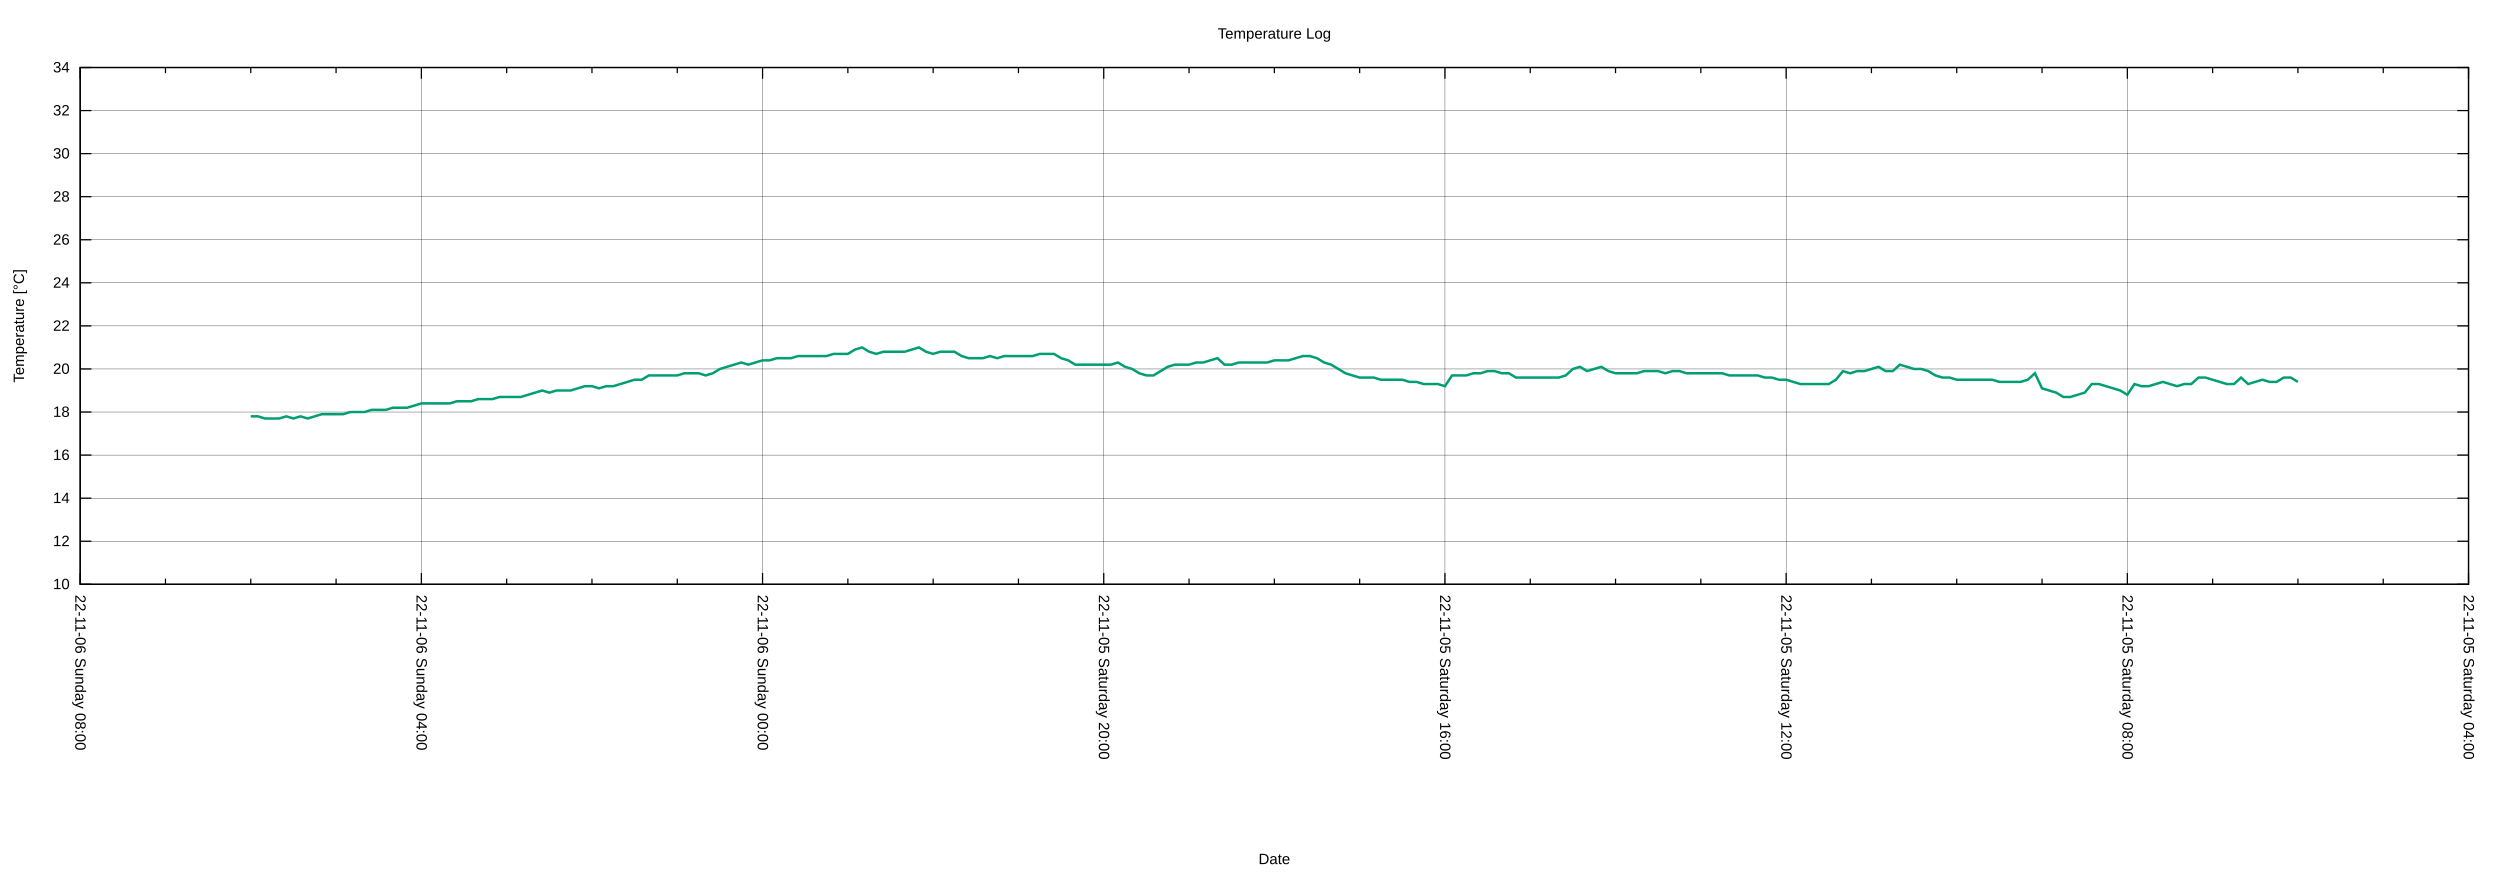
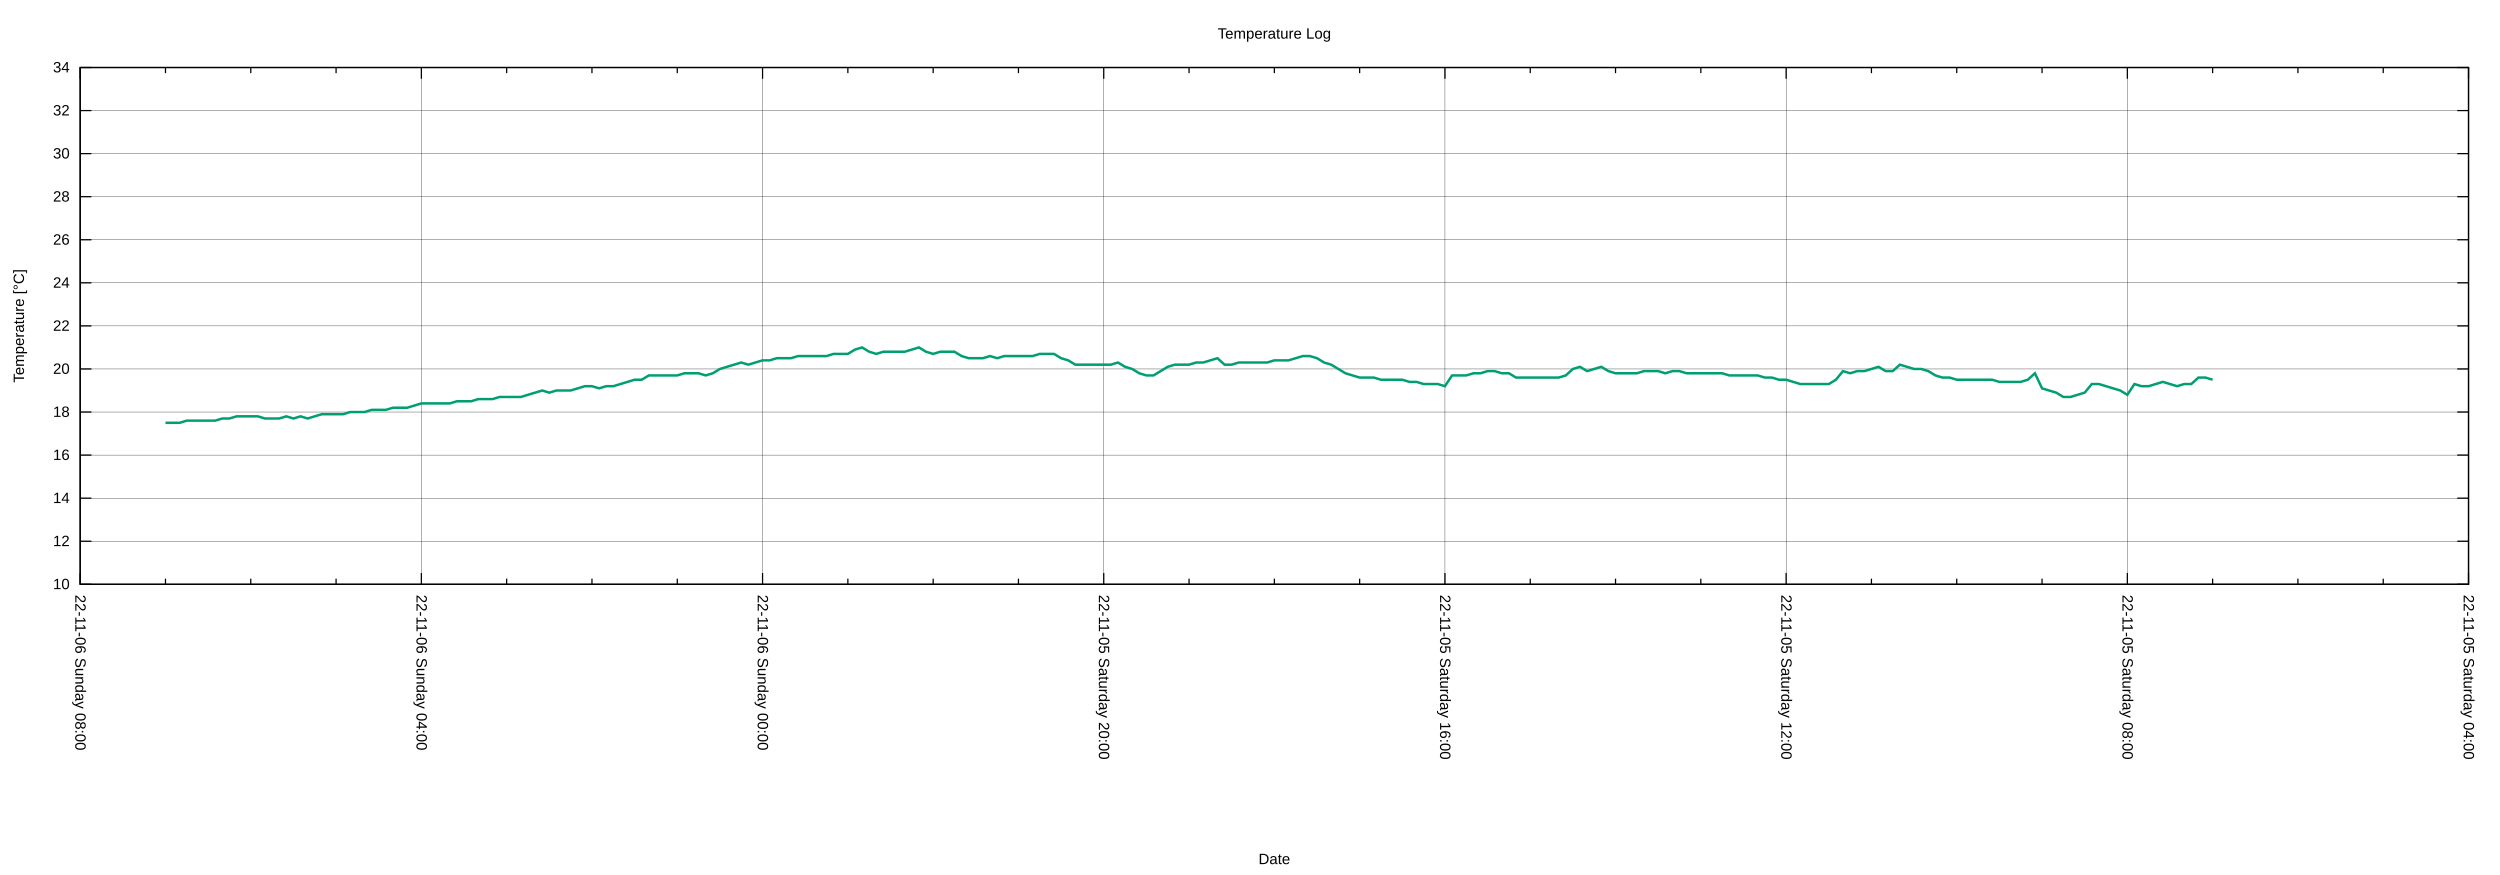
<svg xmlns="http://www.w3.org/2000/svg" xmlns:xlink="http://www.w3.org/1999/xlink" width="2000" height="700" viewBox="0 0 2000 700">
  <g id="gnuplot_canvas">
    <rect x="0" y="0" width="2000" height="700" fill="none" />
    <defs>
      <circle id="gpDot" r="0.5" stroke-width="0.5" stroke="currentColor" />
      <path id="gpPt0" stroke-width="0.222" stroke="currentColor" d="M-1,0 h2 M0,-1 v2" />
      <path id="gpPt1" stroke-width="0.222" stroke="currentColor" d="M-1,-1 L1,1 M1,-1 L-1,1" />
      <path id="gpPt2" stroke-width="0.222" stroke="currentColor" d="M-1,0 L1,0 M0,-1 L0,1 M-1,-1 L1,1 M-1,1 L1,-1" />
      <rect id="gpPt3" stroke-width="0.222" stroke="currentColor" x="-1" y="-1" width="2" height="2" />
      <rect id="gpPt4" stroke-width="0.222" stroke="currentColor" fill="currentColor" x="-1" y="-1" width="2" height="2" />
      <circle id="gpPt5" stroke-width="0.222" stroke="currentColor" cx="0" cy="0" r="1" />
      <use xlink:href="#gpPt5" id="gpPt6" fill="currentColor" stroke="none" />
      <path id="gpPt7" stroke-width="0.222" stroke="currentColor" d="M0,-1.33 L-1.33,0.67 L1.33,0.67 z" />
      <use xlink:href="#gpPt7" id="gpPt8" fill="currentColor" stroke="none" />
      <use xlink:href="#gpPt7" id="gpPt9" stroke="currentColor" transform="rotate(180)" />
      <use xlink:href="#gpPt9" id="gpPt10" fill="currentColor" stroke="none" />
      <use xlink:href="#gpPt3" id="gpPt11" stroke="currentColor" transform="rotate(45)" />
      <use xlink:href="#gpPt11" id="gpPt12" fill="currentColor" stroke="none" />
      <path id="gpPt13" stroke-width="0.222" stroke="currentColor" d="M0,1.330 L1.265,0.411 L0.782,-1.067 L-0.782,-1.076 L-1.265,0.411 z" />
      <use xlink:href="#gpPt13" id="gpPt14" fill="currentColor" stroke="none" />
      <filter id="textbox" filterUnits="objectBoundingBox" x="0" y="0" height="1" width="1">
        <feFlood flood-color="white" flood-opacity="1" result="bgnd" />
        <feComposite in="SourceGraphic" in2="bgnd" operator="atop" />
      </filter>
      <filter id="greybox" filterUnits="objectBoundingBox" x="0" y="0" height="1" width="1">
        <feFlood flood-color="lightgrey" flood-opacity="1" result="grey" />
        <feComposite in="SourceGraphic" in2="grey" operator="atop" />
      </filter>
    </defs>
    <g fill="none" color="white" stroke="currentColor" stroke-width="1.00" stroke-linecap="butt" stroke-linejoin="miter">
</g>
    <g fill="none" color="black" stroke="currentColor" stroke-width="1.00" stroke-linecap="butt" stroke-linejoin="miter">
</g>
    <g fill="none" color="black" stroke="black" stroke-width="0.25" stroke-linecap="butt" stroke-linejoin="miter">
</g>
    <g fill="none" color="black" stroke="currentColor" stroke-width="0.25" stroke-linecap="butt" stroke-linejoin="miter">
      <path stroke="black" class="gridline" d="M64.14,467.43 L1974.82,467.43  " />
    </g>
    <g fill="none" color="black" stroke="black" stroke-width="1.00" stroke-linecap="butt" stroke-linejoin="miter">
</g>
    <g fill="none" color="black" stroke="currentColor" stroke-width="1.00" stroke-linecap="butt" stroke-linejoin="miter">
      <path stroke="black" d="M64.14,467.43 L73.14,467.43 M1974.82,467.43 L1965.82,467.43  " />
      <g transform="translate(55.75,471.33)" stroke="none" fill="black" font-family="Arial" font-size="12.00" text-anchor="end">
        <text>
          <tspan font-family="Arial"> 10</tspan>
        </text>
      </g>
    </g>
    <g fill="none" color="black" stroke="currentColor" stroke-width="1.00" stroke-linecap="butt" stroke-linejoin="miter">
</g>
    <g fill="none" color="black" stroke="black" stroke-width="0.25" stroke-linecap="butt" stroke-linejoin="miter">
</g>
    <g fill="none" color="black" stroke="currentColor" stroke-width="0.25" stroke-linecap="butt" stroke-linejoin="miter">
      <path stroke="black" class="gridline" d="M64.14,432.98 L1974.82,432.98  " />
    </g>
    <g fill="none" color="black" stroke="black" stroke-width="1.00" stroke-linecap="butt" stroke-linejoin="miter">
</g>
    <g fill="none" color="black" stroke="currentColor" stroke-width="1.00" stroke-linecap="butt" stroke-linejoin="miter">
      <path stroke="black" d="M64.14,432.98 L73.14,432.98 M1974.82,432.98 L1965.82,432.98  " />
      <g transform="translate(55.75,436.88)" stroke="none" fill="black" font-family="Arial" font-size="12.00" text-anchor="end">
        <text>
          <tspan font-family="Arial"> 12</tspan>
        </text>
      </g>
    </g>
    <g fill="none" color="black" stroke="currentColor" stroke-width="1.00" stroke-linecap="butt" stroke-linejoin="miter">
</g>
    <g fill="none" color="black" stroke="black" stroke-width="0.25" stroke-linecap="butt" stroke-linejoin="miter">
</g>
    <g fill="none" color="black" stroke="currentColor" stroke-width="0.25" stroke-linecap="butt" stroke-linejoin="miter">
      <path stroke="black" class="gridline" d="M64.14,398.53 L1974.82,398.53  " />
    </g>
    <g fill="none" color="black" stroke="black" stroke-width="1.00" stroke-linecap="butt" stroke-linejoin="miter">
</g>
    <g fill="none" color="black" stroke="currentColor" stroke-width="1.00" stroke-linecap="butt" stroke-linejoin="miter">
      <path stroke="black" d="M64.14,398.53 L73.14,398.53 M1974.82,398.53 L1965.82,398.53  " />
      <g transform="translate(55.75,402.43)" stroke="none" fill="black" font-family="Arial" font-size="12.00" text-anchor="end">
        <text>
          <tspan font-family="Arial"> 14</tspan>
        </text>
      </g>
    </g>
    <g fill="none" color="black" stroke="currentColor" stroke-width="1.00" stroke-linecap="butt" stroke-linejoin="miter">
</g>
    <g fill="none" color="black" stroke="black" stroke-width="0.25" stroke-linecap="butt" stroke-linejoin="miter">
</g>
    <g fill="none" color="black" stroke="currentColor" stroke-width="0.25" stroke-linecap="butt" stroke-linejoin="miter">
      <path stroke="black" class="gridline" d="M64.14,364.07 L1974.82,364.07  " />
    </g>
    <g fill="none" color="black" stroke="black" stroke-width="1.00" stroke-linecap="butt" stroke-linejoin="miter">
</g>
    <g fill="none" color="black" stroke="currentColor" stroke-width="1.00" stroke-linecap="butt" stroke-linejoin="miter">
      <path stroke="black" d="M64.14,364.07 L73.14,364.07 M1974.82,364.07 L1965.82,364.07  " />
      <g transform="translate(55.75,367.97)" stroke="none" fill="black" font-family="Arial" font-size="12.00" text-anchor="end">
        <text>
          <tspan font-family="Arial"> 16</tspan>
        </text>
      </g>
    </g>
    <g fill="none" color="black" stroke="currentColor" stroke-width="1.00" stroke-linecap="butt" stroke-linejoin="miter">
</g>
    <g fill="none" color="black" stroke="black" stroke-width="0.25" stroke-linecap="butt" stroke-linejoin="miter">
</g>
    <g fill="none" color="black" stroke="currentColor" stroke-width="0.25" stroke-linecap="butt" stroke-linejoin="miter">
      <path stroke="black" class="gridline" d="M64.14,329.62 L1974.82,329.62  " />
    </g>
    <g fill="none" color="black" stroke="black" stroke-width="1.00" stroke-linecap="butt" stroke-linejoin="miter">
</g>
    <g fill="none" color="black" stroke="currentColor" stroke-width="1.00" stroke-linecap="butt" stroke-linejoin="miter">
      <path stroke="black" d="M64.14,329.62 L73.14,329.62 M1974.82,329.62 L1965.82,329.62  " />
      <g transform="translate(55.75,333.52)" stroke="none" fill="black" font-family="Arial" font-size="12.00" text-anchor="end">
        <text>
          <tspan font-family="Arial"> 18</tspan>
        </text>
      </g>
    </g>
    <g fill="none" color="black" stroke="currentColor" stroke-width="1.00" stroke-linecap="butt" stroke-linejoin="miter">
</g>
    <g fill="none" color="black" stroke="black" stroke-width="0.25" stroke-linecap="butt" stroke-linejoin="miter">
</g>
    <g fill="none" color="black" stroke="currentColor" stroke-width="0.25" stroke-linecap="butt" stroke-linejoin="miter">
      <path stroke="black" class="gridline" d="M64.14,295.17 L1974.82,295.17  " />
    </g>
    <g fill="none" color="black" stroke="black" stroke-width="1.00" stroke-linecap="butt" stroke-linejoin="miter">
</g>
    <g fill="none" color="black" stroke="currentColor" stroke-width="1.00" stroke-linecap="butt" stroke-linejoin="miter">
      <path stroke="black" d="M64.14,295.17 L73.14,295.17 M1974.82,295.17 L1965.82,295.17  " />
      <g transform="translate(55.75,299.07)" stroke="none" fill="black" font-family="Arial" font-size="12.00" text-anchor="end">
        <text>
          <tspan font-family="Arial"> 20</tspan>
        </text>
      </g>
    </g>
    <g fill="none" color="black" stroke="currentColor" stroke-width="1.00" stroke-linecap="butt" stroke-linejoin="miter">
</g>
    <g fill="none" color="black" stroke="black" stroke-width="0.25" stroke-linecap="butt" stroke-linejoin="miter">
</g>
    <g fill="none" color="black" stroke="currentColor" stroke-width="0.25" stroke-linecap="butt" stroke-linejoin="miter">
      <path stroke="black" class="gridline" d="M64.14,260.72 L1974.82,260.72  " />
    </g>
    <g fill="none" color="black" stroke="black" stroke-width="1.00" stroke-linecap="butt" stroke-linejoin="miter">
</g>
    <g fill="none" color="black" stroke="currentColor" stroke-width="1.00" stroke-linecap="butt" stroke-linejoin="miter">
      <path stroke="black" d="M64.14,260.72 L73.14,260.72 M1974.82,260.72 L1965.82,260.72  " />
      <g transform="translate(55.75,264.62)" stroke="none" fill="black" font-family="Arial" font-size="12.00" text-anchor="end">
        <text>
          <tspan font-family="Arial"> 22</tspan>
        </text>
      </g>
    </g>
    <g fill="none" color="black" stroke="currentColor" stroke-width="1.00" stroke-linecap="butt" stroke-linejoin="miter">
</g>
    <g fill="none" color="black" stroke="black" stroke-width="0.25" stroke-linecap="butt" stroke-linejoin="miter">
</g>
    <g fill="none" color="black" stroke="currentColor" stroke-width="0.25" stroke-linecap="butt" stroke-linejoin="miter">
      <path stroke="black" class="gridline" d="M64.14,226.27 L1974.82,226.27  " />
    </g>
    <g fill="none" color="black" stroke="black" stroke-width="1.00" stroke-linecap="butt" stroke-linejoin="miter">
</g>
    <g fill="none" color="black" stroke="currentColor" stroke-width="1.00" stroke-linecap="butt" stroke-linejoin="miter">
      <path stroke="black" d="M64.14,226.27 L73.14,226.27 M1974.82,226.27 L1965.82,226.27  " />
      <g transform="translate(55.75,230.17)" stroke="none" fill="black" font-family="Arial" font-size="12.00" text-anchor="end">
        <text>
          <tspan font-family="Arial"> 24</tspan>
        </text>
      </g>
    </g>
    <g fill="none" color="black" stroke="currentColor" stroke-width="1.00" stroke-linecap="butt" stroke-linejoin="miter">
</g>
    <g fill="none" color="black" stroke="black" stroke-width="0.25" stroke-linecap="butt" stroke-linejoin="miter">
</g>
    <g fill="none" color="black" stroke="currentColor" stroke-width="0.25" stroke-linecap="butt" stroke-linejoin="miter">
      <path stroke="black" class="gridline" d="M64.14,191.82 L1974.82,191.82  " />
    </g>
    <g fill="none" color="black" stroke="black" stroke-width="1.00" stroke-linecap="butt" stroke-linejoin="miter">
</g>
    <g fill="none" color="black" stroke="currentColor" stroke-width="1.00" stroke-linecap="butt" stroke-linejoin="miter">
      <path stroke="black" d="M64.14,191.82 L73.14,191.82 M1974.82,191.82 L1965.82,191.82  " />
      <g transform="translate(55.75,195.72)" stroke="none" fill="black" font-family="Arial" font-size="12.00" text-anchor="end">
        <text>
          <tspan font-family="Arial"> 26</tspan>
        </text>
      </g>
    </g>
    <g fill="none" color="black" stroke="currentColor" stroke-width="1.00" stroke-linecap="butt" stroke-linejoin="miter">
</g>
    <g fill="none" color="black" stroke="black" stroke-width="0.25" stroke-linecap="butt" stroke-linejoin="miter">
</g>
    <g fill="none" color="black" stroke="currentColor" stroke-width="0.25" stroke-linecap="butt" stroke-linejoin="miter">
      <path stroke="black" class="gridline" d="M64.14,157.36 L1974.82,157.36  " />
    </g>
    <g fill="none" color="black" stroke="black" stroke-width="1.00" stroke-linecap="butt" stroke-linejoin="miter">
</g>
    <g fill="none" color="black" stroke="currentColor" stroke-width="1.00" stroke-linecap="butt" stroke-linejoin="miter">
      <path stroke="black" d="M64.14,157.36 L73.14,157.36 M1974.82,157.36 L1965.82,157.36  " />
      <g transform="translate(55.75,161.26)" stroke="none" fill="black" font-family="Arial" font-size="12.00" text-anchor="end">
        <text>
          <tspan font-family="Arial"> 28</tspan>
        </text>
      </g>
    </g>
    <g fill="none" color="black" stroke="currentColor" stroke-width="1.00" stroke-linecap="butt" stroke-linejoin="miter">
</g>
    <g fill="none" color="black" stroke="black" stroke-width="0.25" stroke-linecap="butt" stroke-linejoin="miter">
</g>
    <g fill="none" color="black" stroke="currentColor" stroke-width="0.25" stroke-linecap="butt" stroke-linejoin="miter">
      <path stroke="black" class="gridline" d="M64.14,122.91 L1974.82,122.91  " />
    </g>
    <g fill="none" color="black" stroke="black" stroke-width="1.00" stroke-linecap="butt" stroke-linejoin="miter">
</g>
    <g fill="none" color="black" stroke="currentColor" stroke-width="1.00" stroke-linecap="butt" stroke-linejoin="miter">
      <path stroke="black" d="M64.14,122.91 L73.14,122.91 M1974.82,122.91 L1965.82,122.91  " />
      <g transform="translate(55.75,126.81)" stroke="none" fill="black" font-family="Arial" font-size="12.00" text-anchor="end">
        <text>
          <tspan font-family="Arial"> 30</tspan>
        </text>
      </g>
    </g>
    <g fill="none" color="black" stroke="currentColor" stroke-width="1.00" stroke-linecap="butt" stroke-linejoin="miter">
</g>
    <g fill="none" color="black" stroke="black" stroke-width="0.25" stroke-linecap="butt" stroke-linejoin="miter">
</g>
    <g fill="none" color="black" stroke="currentColor" stroke-width="0.25" stroke-linecap="butt" stroke-linejoin="miter">
      <path stroke="black" class="gridline" d="M64.14,88.46 L1974.82,88.46  " />
    </g>
    <g fill="none" color="black" stroke="black" stroke-width="1.00" stroke-linecap="butt" stroke-linejoin="miter">
</g>
    <g fill="none" color="black" stroke="currentColor" stroke-width="1.00" stroke-linecap="butt" stroke-linejoin="miter">
      <path stroke="black" d="M64.14,88.46 L73.14,88.46 M1974.82,88.46 L1965.82,88.46  " />
      <g transform="translate(55.75,92.36)" stroke="none" fill="black" font-family="Arial" font-size="12.00" text-anchor="end">
        <text>
          <tspan font-family="Arial"> 32</tspan>
        </text>
      </g>
    </g>
    <g fill="none" color="black" stroke="currentColor" stroke-width="1.00" stroke-linecap="butt" stroke-linejoin="miter">
</g>
    <g fill="none" color="black" stroke="black" stroke-width="0.25" stroke-linecap="butt" stroke-linejoin="miter">
</g>
    <g fill="none" color="black" stroke="currentColor" stroke-width="0.25" stroke-linecap="butt" stroke-linejoin="miter">
      <path stroke="black" class="gridline" d="M64.14,54.01 L1974.82,54.01  " />
    </g>
    <g fill="none" color="black" stroke="black" stroke-width="1.00" stroke-linecap="butt" stroke-linejoin="miter">
</g>
    <g fill="none" color="black" stroke="currentColor" stroke-width="1.00" stroke-linecap="butt" stroke-linejoin="miter">
      <path stroke="black" d="M64.14,54.01 L73.14,54.01 M1974.82,54.01 L1965.82,54.01  " />
      <g transform="translate(55.75,57.91)" stroke="none" fill="black" font-family="Arial" font-size="12.00" text-anchor="end">
        <text>
          <tspan font-family="Arial"> 34</tspan>
        </text>
      </g>
    </g>
    <g fill="none" color="black" stroke="currentColor" stroke-width="1.00" stroke-linecap="butt" stroke-linejoin="miter">
</g>
    <g fill="none" color="black" stroke="black" stroke-width="0.25" stroke-linecap="butt" stroke-linejoin="miter">
</g>
    <g fill="none" color="black" stroke="currentColor" stroke-width="0.25" stroke-linecap="butt" stroke-linejoin="miter">
      <path stroke="black" class="gridline" d="M1974.82,467.43 L1974.82,54.01  " />
    </g>
    <g fill="none" color="black" stroke="black" stroke-width="1.00" stroke-linecap="butt" stroke-linejoin="miter">
</g>
    <g fill="none" color="black" stroke="currentColor" stroke-width="1.00" stroke-linecap="butt" stroke-linejoin="miter">
      <path stroke="black" d="M1974.82,467.43 L1974.82,458.43 M1974.82,54.01 L1974.82,63.01  " />
      <g transform="translate(1970.92,475.82) rotate(90)" stroke="none" fill="black" font-family="Arial" font-size="12.00" text-anchor="start">
        <text>
          <tspan font-family="Arial">22-11-05 Saturday 04:00</tspan>
        </text>
      </g>
    </g>
    <g fill="none" color="black" stroke="currentColor" stroke-width="1.00" stroke-linecap="butt" stroke-linejoin="miter">
      <path stroke="black" d="M1906.58,467.43 L1906.58,462.93 M1906.58,54.01 L1906.58,58.51 M1838.34,467.43 L1838.34,462.93 M1838.34,54.01 L1838.34,58.51   M1770.10,467.43 L1770.10,462.93 M1770.10,54.01 L1770.10,58.51  " />
    </g>
    <g fill="none" color="black" stroke="black" stroke-width="0.25" stroke-linecap="butt" stroke-linejoin="miter">
</g>
    <g fill="none" color="black" stroke="currentColor" stroke-width="0.25" stroke-linecap="butt" stroke-linejoin="miter">
      <path stroke="black" class="gridline" d="M1701.87,467.43 L1701.87,54.01  " />
    </g>
    <g fill="none" color="black" stroke="black" stroke-width="1.00" stroke-linecap="butt" stroke-linejoin="miter">
</g>
    <g fill="none" color="black" stroke="currentColor" stroke-width="1.00" stroke-linecap="butt" stroke-linejoin="miter">
      <path stroke="black" d="M1701.87,467.43 L1701.87,458.43 M1701.87,54.01 L1701.87,63.01  " />
      <g transform="translate(1697.97,475.82) rotate(90)" stroke="none" fill="black" font-family="Arial" font-size="12.00" text-anchor="start">
        <text>
          <tspan font-family="Arial">22-11-05 Saturday 08:00</tspan>
        </text>
      </g>
    </g>
    <g fill="none" color="black" stroke="currentColor" stroke-width="1.00" stroke-linecap="butt" stroke-linejoin="miter">
      <path stroke="black" d="M1633.63,467.43 L1633.63,462.93 M1633.63,54.01 L1633.63,58.51 M1565.39,467.43 L1565.39,462.93 M1565.39,54.01 L1565.39,58.51   M1497.15,467.43 L1497.15,462.93 M1497.15,54.01 L1497.15,58.51  " />
    </g>
    <g fill="none" color="black" stroke="black" stroke-width="0.25" stroke-linecap="butt" stroke-linejoin="miter">
</g>
    <g fill="none" color="black" stroke="currentColor" stroke-width="0.25" stroke-linecap="butt" stroke-linejoin="miter">
      <path stroke="black" class="gridline" d="M1428.91,467.43 L1428.91,54.01  " />
    </g>
    <g fill="none" color="black" stroke="black" stroke-width="1.00" stroke-linecap="butt" stroke-linejoin="miter">
</g>
    <g fill="none" color="black" stroke="currentColor" stroke-width="1.00" stroke-linecap="butt" stroke-linejoin="miter">
      <path stroke="black" d="M1428.91,467.43 L1428.91,458.43 M1428.91,54.01 L1428.91,63.01  " />
      <g transform="translate(1425.01,475.82) rotate(90)" stroke="none" fill="black" font-family="Arial" font-size="12.00" text-anchor="start">
        <text>
          <tspan font-family="Arial">22-11-05 Saturday 12:00</tspan>
        </text>
      </g>
    </g>
    <g fill="none" color="black" stroke="currentColor" stroke-width="1.00" stroke-linecap="butt" stroke-linejoin="miter">
      <path stroke="black" d="M1360.67,467.43 L1360.67,462.93 M1360.67,54.01 L1360.67,58.51 M1292.43,467.43 L1292.43,462.93 M1292.43,54.01 L1292.43,58.51   M1224.20,467.43 L1224.20,462.93 M1224.20,54.01 L1224.20,58.51  " />
    </g>
    <g fill="none" color="black" stroke="black" stroke-width="0.25" stroke-linecap="butt" stroke-linejoin="miter">
</g>
    <g fill="none" color="black" stroke="currentColor" stroke-width="0.25" stroke-linecap="butt" stroke-linejoin="miter">
      <path stroke="black" class="gridline" d="M1155.96,467.43 L1155.96,54.01  " />
    </g>
    <g fill="none" color="black" stroke="black" stroke-width="1.00" stroke-linecap="butt" stroke-linejoin="miter">
</g>
    <g fill="none" color="black" stroke="currentColor" stroke-width="1.00" stroke-linecap="butt" stroke-linejoin="miter">
      <path stroke="black" d="M1155.96,467.43 L1155.96,458.43 M1155.96,54.01 L1155.96,63.01  " />
      <g transform="translate(1152.06,475.82) rotate(90)" stroke="none" fill="black" font-family="Arial" font-size="12.00" text-anchor="start">
        <text>
          <tspan font-family="Arial">22-11-05 Saturday 16:00</tspan>
        </text>
      </g>
    </g>
    <g fill="none" color="black" stroke="currentColor" stroke-width="1.00" stroke-linecap="butt" stroke-linejoin="miter">
      <path stroke="black" d="M1087.72,467.43 L1087.72,462.93 M1087.72,54.01 L1087.72,58.51 M1019.48,467.43 L1019.48,462.93 M1019.48,54.01 L1019.48,58.51   M951.24,467.43 L951.24,462.93 M951.24,54.01 L951.24,58.51  " />
    </g>
    <g fill="none" color="black" stroke="black" stroke-width="0.25" stroke-linecap="butt" stroke-linejoin="miter">
</g>
    <g fill="none" color="black" stroke="currentColor" stroke-width="0.25" stroke-linecap="butt" stroke-linejoin="miter">
      <path stroke="black" class="gridline" d="M883.00,467.43 L883.00,54.01  " />
    </g>
    <g fill="none" color="black" stroke="black" stroke-width="1.00" stroke-linecap="butt" stroke-linejoin="miter">
</g>
    <g fill="none" color="black" stroke="currentColor" stroke-width="1.00" stroke-linecap="butt" stroke-linejoin="miter">
      <path stroke="black" d="M883.00,467.43 L883.00,458.43 M883.00,54.01 L883.00,63.01  " />
      <g transform="translate(879.10,475.82) rotate(90)" stroke="none" fill="black" font-family="Arial" font-size="12.00" text-anchor="start">
        <text>
          <tspan font-family="Arial">22-11-05 Saturday 20:00</tspan>
        </text>
      </g>
    </g>
    <g fill="none" color="black" stroke="currentColor" stroke-width="1.00" stroke-linecap="butt" stroke-linejoin="miter">
      <path stroke="black" d="M814.76,467.43 L814.76,462.93 M814.76,54.01 L814.76,58.51 M746.53,467.43 L746.53,462.93 M746.53,54.01 L746.53,58.51   M678.29,467.43 L678.29,462.93 M678.29,54.01 L678.29,58.51  " />
    </g>
    <g fill="none" color="black" stroke="black" stroke-width="0.25" stroke-linecap="butt" stroke-linejoin="miter">
</g>
    <g fill="none" color="black" stroke="currentColor" stroke-width="0.25" stroke-linecap="butt" stroke-linejoin="miter">
      <path stroke="black" class="gridline" d="M610.05,467.43 L610.05,54.01  " />
    </g>
    <g fill="none" color="black" stroke="black" stroke-width="1.00" stroke-linecap="butt" stroke-linejoin="miter">
</g>
    <g fill="none" color="black" stroke="currentColor" stroke-width="1.00" stroke-linecap="butt" stroke-linejoin="miter">
      <path stroke="black" d="M610.05,467.43 L610.05,458.43 M610.05,54.01 L610.05,63.01  " />
      <g transform="translate(606.15,475.82) rotate(90)" stroke="none" fill="black" font-family="Arial" font-size="12.00" text-anchor="start">
        <text>
          <tspan font-family="Arial">22-11-06 Sunday 00:00</tspan>
        </text>
      </g>
    </g>
    <g fill="none" color="black" stroke="currentColor" stroke-width="1.00" stroke-linecap="butt" stroke-linejoin="miter">
      <path stroke="black" d="M541.81,467.43 L541.81,462.93 M541.81,54.01 L541.81,58.51 M473.57,467.43 L473.57,462.93 M473.57,54.01 L473.57,58.51   M405.33,467.43 L405.33,462.93 M405.33,54.01 L405.33,58.51  " />
    </g>
    <g fill="none" color="black" stroke="black" stroke-width="0.25" stroke-linecap="butt" stroke-linejoin="miter">
</g>
    <g fill="none" color="black" stroke="currentColor" stroke-width="0.25" stroke-linecap="butt" stroke-linejoin="miter">
      <path stroke="black" class="gridline" d="M337.09,467.43 L337.09,54.01  " />
    </g>
    <g fill="none" color="black" stroke="black" stroke-width="1.00" stroke-linecap="butt" stroke-linejoin="miter">
</g>
    <g fill="none" color="black" stroke="currentColor" stroke-width="1.00" stroke-linecap="butt" stroke-linejoin="miter">
      <path stroke="black" d="M337.09,467.43 L337.09,458.43 M337.09,54.01 L337.09,63.01  " />
      <g transform="translate(333.19,475.82) rotate(90)" stroke="none" fill="black" font-family="Arial" font-size="12.00" text-anchor="start">
        <text>
          <tspan font-family="Arial">22-11-06 Sunday 04:00</tspan>
        </text>
      </g>
    </g>
    <g fill="none" color="black" stroke="currentColor" stroke-width="1.00" stroke-linecap="butt" stroke-linejoin="miter">
      <path stroke="black" d="M268.86,467.43 L268.86,462.93 M268.86,54.01 L268.86,58.51 M200.62,467.43 L200.62,462.93 M200.62,54.01 L200.62,58.51   M132.38,467.43 L132.38,462.93 M132.38,54.01 L132.38,58.51  " />
    </g>
    <g fill="none" color="black" stroke="black" stroke-width="0.25" stroke-linecap="butt" stroke-linejoin="miter">
</g>
    <g fill="none" color="black" stroke="currentColor" stroke-width="0.25" stroke-linecap="butt" stroke-linejoin="miter">
      <path stroke="black" class="gridline" d="M64.14,467.43 L64.14,54.01  " />
    </g>
    <g fill="none" color="black" stroke="black" stroke-width="1.00" stroke-linecap="butt" stroke-linejoin="miter">
</g>
    <g fill="none" color="black" stroke="currentColor" stroke-width="1.00" stroke-linecap="butt" stroke-linejoin="miter">
      <path stroke="black" d="M64.14,467.43 L64.14,458.43 M64.14,54.01 L64.14,63.01  " />
      <g transform="translate(60.24,475.82) rotate(90)" stroke="none" fill="black" font-family="Arial" font-size="12.00" text-anchor="start">
        <text>
          <tspan font-family="Arial">22-11-06 Sunday 08:00</tspan>
        </text>
      </g>
    </g>
    <g fill="none" color="black" stroke="currentColor" stroke-width="1.00" stroke-linecap="butt" stroke-linejoin="miter">
</g>
    <g fill="none" color="black" stroke="currentColor" stroke-width="1.00" stroke-linecap="butt" stroke-linejoin="miter">
      <path stroke="black" d="M64.14,54.01 L64.14,467.43 L1974.82,467.43 L1974.82,54.01 L64.14,54.01 Z  " />
    </g>
    <g fill="none" color="black" stroke="currentColor" stroke-width="1.00" stroke-linecap="butt" stroke-linejoin="miter">
      <g transform="translate(19.18,260.72) rotate(270)" stroke="none" fill="black" font-family="Arial" font-size="12.00" text-anchor="middle">
        <text>
          <tspan font-family="Arial">Temperature [°C]</tspan>
        </text>
      </g>
    </g>
    <g fill="none" color="black" stroke="currentColor" stroke-width="1.00" stroke-linecap="butt" stroke-linejoin="miter">
      <g transform="translate(1019.48,691.30)" stroke="none" fill="black" font-family="Arial" font-size="12.00" text-anchor="middle">
        <text>
          <tspan font-family="Arial">Date</tspan>
        </text>
      </g>
    </g>
    <g fill="none" color="black" stroke="currentColor" stroke-width="1.00" stroke-linecap="butt" stroke-linejoin="miter">
</g>
    <g id="gnuplot_plot_1">
      <g fill="none" color="white" stroke="currentColor" stroke-width="2.00" stroke-linecap="butt" stroke-linejoin="miter">
</g>
      <g fill="none" color="black" stroke="currentColor" stroke-width="2.00" stroke-linecap="butt" stroke-linejoin="miter">
-         <path stroke="rgb(  0, 158, 115)" d="M200.62,333.07 L206.30,333.07 L211.99,334.79 L217.68,334.79 L223.36,334.79 L229.05,333.07 L234.74,334.79 L240.42,333.07   L246.11,334.79 L251.80,333.07 L257.48,331.35 L263.17,331.35 L268.86,331.35 L274.54,331.35 L280.23,329.62 L285.92,329.62   L291.60,329.62 L297.29,327.90 L302.98,327.90 L308.66,327.90 L314.35,326.18 L320.03,326.18 L325.72,326.18 L331.41,324.46   L337.09,322.73 L342.78,322.73 L348.47,322.73 L354.15,322.73 L359.84,322.73 L365.53,321.01 L371.21,321.01 L376.90,321.01   L382.59,319.29 L388.27,319.29 L393.96,319.29 L399.65,317.57 L405.33,317.57 L411.02,317.57 L416.71,317.57 L422.39,315.84   L428.08,314.12 L433.77,312.40 L439.45,314.12 L445.14,312.40 L450.83,312.40 L456.51,312.40 L462.20,310.67 L467.88,308.95   L473.57,308.95 L479.26,310.67 L484.94,308.95 L490.63,308.95 L496.32,307.23 L502.00,305.51 L507.69,303.78 L513.38,303.78   L519.06,300.34 L524.75,300.34 L530.44,300.34 L536.12,300.34 L541.81,300.34 L547.50,298.62 L553.18,298.62 L558.87,298.62   L564.56,300.34 L570.24,298.62 L575.93,295.17 L581.62,293.45 L587.30,291.73 L592.99,290.00 L598.68,291.73 L604.36,290.00   L610.05,288.28 L615.74,288.28 L621.42,286.56 L627.11,286.56 L632.79,286.56 L638.48,284.84 L644.17,284.84 L649.85,284.84   L655.54,284.84 L661.23,284.84 L666.91,283.11 L672.60,283.11 L678.29,283.11 L683.97,279.67 L689.66,277.95 L695.35,281.39   L701.03,283.11 L706.72,281.39 L712.41,281.39 L718.09,281.39 L723.78,281.39 L729.47,279.67 L735.15,277.95 L740.84,281.39   L746.53,283.11 L752.21,281.39 L757.90,281.39 L763.59,281.39 L769.27,284.84 L774.96,286.56 L780.65,286.56 L786.33,286.56   L792.02,284.84 L797.70,286.56 L803.39,284.84 L809.08,284.84 L814.76,284.84 L820.45,284.84 L826.14,284.84 L831.82,283.11   L837.51,283.11 L843.20,283.11 L848.88,286.56 L854.57,288.28 L860.26,291.73 L865.94,291.73 L871.63,291.73 L877.32,291.73   L883.00,291.73 L888.69,291.73 L894.38,290.00 L900.06,293.45 L905.75,295.17 L911.44,298.62 L917.12,300.34 L922.81,300.34   L928.50,296.89 L934.18,293.45 L939.87,291.73 L945.55,291.73 L951.24,291.73 L956.93,290.00 L962.61,290.00 L968.30,288.28   L973.99,286.56 L979.67,291.73 L985.36,291.73 L991.05,290.00 L996.73,290.00 L1002.42,290.00 L1008.11,290.00 L1013.79,290.00   L1019.48,288.28 L1025.17,288.28 L1030.85,288.28 L1036.54,286.56 L1042.23,284.84 L1047.91,284.84 L1053.60,286.56 L1059.29,290.00   L1064.97,291.73 L1070.66,295.17 L1076.35,298.62 L1082.03,300.34 L1087.72,302.06 L1093.41,302.06 L1099.09,302.06 L1104.78,303.78   L1110.46,303.78 L1116.15,303.78 L1121.84,303.78 L1127.52,305.51 L1133.21,305.51 L1138.90,307.23 L1144.58,307.23 L1150.27,307.23   L1155.96,308.95 L1161.64,300.34 L1167.33,300.34 L1173.02,300.34 L1178.70,298.62 L1184.39,298.62 L1190.08,296.89 L1195.76,296.89   L1201.45,298.62 L1207.14,298.62 L1212.82,302.06 L1218.51,302.06 L1224.20,302.06 L1229.88,302.06 L1235.57,302.06 L1241.26,302.06   L1246.94,302.06 L1252.63,300.34 L1258.32,295.17 L1264.00,293.45 L1269.69,296.89 L1275.37,295.17 L1281.06,293.45 L1286.75,296.89   L1292.43,298.62 L1298.12,298.62 L1303.81,298.62 L1309.49,298.62 L1315.18,296.89 L1320.87,296.89 L1326.55,296.89 L1332.24,298.62   L1337.93,296.89 L1343.61,296.89 L1349.30,298.62 L1354.99,298.62 L1360.67,298.62 L1366.36,298.62 L1372.05,298.62 L1377.73,298.62   L1383.42,300.34 L1389.11,300.34 L1394.79,300.34 L1400.48,300.34 L1406.17,300.34 L1411.85,302.06 L1417.54,302.06 L1423.22,303.78   L1428.91,303.78 L1434.60,305.51 L1440.28,307.23 L1445.97,307.23 L1451.66,307.23 L1457.34,307.23 L1463.03,307.23 L1468.72,303.78   L1474.40,296.89 L1480.09,298.62 L1485.78,296.89 L1491.46,296.89 L1497.15,295.17 L1502.84,293.45 L1508.52,296.89 L1514.21,296.89   L1519.90,291.73 L1525.58,293.45 L1531.27,295.17 L1536.96,295.17 L1542.64,296.89 L1548.33,300.34 L1554.02,302.06 L1559.70,302.06   L1565.39,303.78 L1571.08,303.78 L1576.76,303.78 L1582.45,303.78 L1588.13,303.78 L1593.82,303.78 L1599.51,305.51 L1605.19,305.51   L1610.88,305.51 L1616.57,305.51 L1622.25,303.78 L1627.94,298.62 L1633.63,310.67 L1639.31,312.40 L1645.00,314.12 L1650.69,317.57   L1656.37,317.57 L1662.06,315.84 L1667.75,314.12 L1673.43,307.23 L1679.12,307.23 L1684.81,308.95 L1690.49,310.67 L1696.18,312.40   L1701.87,315.84 L1707.55,307.23 L1713.24,308.95 L1718.93,308.95 L1724.61,307.23 L1730.30,305.51 L1735.99,307.23 L1741.67,308.95   L1747.36,307.23 L1753.04,307.23 L1758.73,302.06 L1764.42,302.06 L1770.10,303.78 L1775.79,305.51 L1781.48,307.23 L1787.16,307.23   L1792.85,302.06 L1798.54,307.23 L1804.22,305.51 L1809.91,303.78 L1815.60,305.51 L1821.28,305.51 L1826.97,302.06 L1832.66,302.06   L1838.34,305.51  " />
+         <path stroke="rgb(  0, 158, 115)" d="M132.38,338.24 L138.07,338.24 L143.75,338.24 L149.44,336.51 L155.12,336.51 L160.81,336.51 L166.50,336.51 L172.18,336.51   L177.87,334.79 L183.56,334.79 L189.24,333.07 L194.93,333.07 L200.62,333.07 L206.30,333.07 L211.99,334.79 L217.68,334.79   L223.36,334.79 L229.05,333.07 L234.74,334.79 L240.42,333.07 L246.11,334.79 L251.80,333.07 L257.48,331.35 L263.17,331.35   L268.86,331.35 L274.54,331.35 L280.23,329.62 L285.92,329.62 L291.60,329.62 L297.29,327.90 L302.98,327.90 L308.66,327.90   L314.35,326.18 L320.03,326.18 L325.72,326.18 L331.41,324.46 L337.09,322.73 L342.78,322.73 L348.47,322.73 L354.15,322.73   L359.84,322.73 L365.53,321.01 L371.21,321.01 L376.90,321.01 L382.59,319.29 L388.27,319.29 L393.96,319.29 L399.65,317.57   L405.33,317.57 L411.02,317.57 L416.71,317.57 L422.39,315.84 L428.08,314.12 L433.77,312.40 L439.45,314.12 L445.14,312.40   L450.83,312.40 L456.51,312.40 L462.20,310.67 L467.88,308.95 L473.57,308.95 L479.26,310.67 L484.94,308.95 L490.63,308.95   L496.32,307.23 L502.00,305.51 L507.69,303.78 L513.38,303.78 L519.06,300.34 L524.75,300.34 L530.44,300.34 L536.12,300.34   L541.81,300.34 L547.50,298.62 L553.18,298.62 L558.87,298.62 L564.56,300.34 L570.24,298.62 L575.93,295.17 L581.62,293.45   L587.30,291.73 L592.99,290.00 L598.68,291.73 L604.36,290.00 L610.05,288.28 L615.74,288.28 L621.42,286.56 L627.11,286.56   L632.79,286.56 L638.48,284.84 L644.17,284.84 L649.85,284.84 L655.54,284.84 L661.23,284.84 L666.91,283.11 L672.60,283.11   L678.29,283.11 L683.97,279.67 L689.66,277.95 L695.35,281.39 L701.03,283.11 L706.72,281.39 L712.41,281.39 L718.09,281.39   L723.78,281.39 L729.47,279.67 L735.15,277.95 L740.84,281.39 L746.53,283.11 L752.21,281.39 L757.90,281.39 L763.59,281.39   L769.27,284.84 L774.96,286.56 L780.65,286.56 L786.33,286.56 L792.02,284.84 L797.70,286.56 L803.39,284.84 L809.08,284.84   L814.76,284.84 L820.45,284.84 L826.14,284.84 L831.82,283.11 L837.51,283.11 L843.20,283.11 L848.88,286.56 L854.57,288.28   L860.26,291.73 L865.94,291.73 L871.63,291.73 L877.32,291.73 L883.00,291.73 L888.69,291.73 L894.38,290.00 L900.06,293.45   L905.75,295.17 L911.44,298.62 L917.12,300.34 L922.81,300.34 L928.50,296.89 L934.18,293.45 L939.87,291.73 L945.55,291.73   L951.24,291.73 L956.93,290.00 L962.61,290.00 L968.30,288.28 L973.99,286.56 L979.67,291.73 L985.36,291.73 L991.05,290.00   L996.73,290.00 L1002.42,290.00 L1008.11,290.00 L1013.79,290.00 L1019.48,288.28 L1025.17,288.28 L1030.85,288.28 L1036.54,286.56   L1042.23,284.84 L1047.91,284.84 L1053.60,286.56 L1059.29,290.00 L1064.97,291.73 L1070.66,295.17 L1076.35,298.62 L1082.03,300.34   L1087.72,302.06 L1093.41,302.06 L1099.09,302.06 L1104.78,303.78 L1110.46,303.78 L1116.15,303.78 L1121.84,303.78 L1127.52,305.51   L1133.21,305.51 L1138.90,307.23 L1144.58,307.23 L1150.27,307.23 L1155.96,308.95 L1161.64,300.34 L1167.33,300.34 L1173.02,300.34   L1178.70,298.62 L1184.39,298.62 L1190.08,296.89 L1195.76,296.89 L1201.45,298.62 L1207.14,298.62 L1212.82,302.06 L1218.51,302.06   L1224.20,302.06 L1229.88,302.06 L1235.57,302.06 L1241.26,302.06 L1246.94,302.06 L1252.63,300.34 L1258.32,295.17 L1264.00,293.45   L1269.69,296.89 L1275.37,295.17 L1281.06,293.45 L1286.75,296.89 L1292.43,298.62 L1298.12,298.62 L1303.81,298.62 L1309.49,298.62   L1315.18,296.89 L1320.87,296.89 L1326.55,296.89 L1332.24,298.62 L1337.93,296.89 L1343.61,296.89 L1349.30,298.62 L1354.99,298.62   L1360.67,298.62 L1366.36,298.62 L1372.05,298.62 L1377.73,298.62 L1383.42,300.34 L1389.11,300.34 L1394.79,300.34 L1400.48,300.34   L1406.17,300.34 L1411.85,302.06 L1417.54,302.06 L1423.22,303.78 L1428.91,303.78 L1434.60,305.51 L1440.28,307.23 L1445.97,307.23   L1451.66,307.23 L1457.34,307.23 L1463.03,307.23 L1468.72,303.78 L1474.40,296.89 L1480.09,298.62 L1485.78,296.89 L1491.46,296.89   L1497.15,295.17 L1502.84,293.45 L1508.52,296.89 L1514.21,296.89 L1519.90,291.73 L1525.58,293.45 L1531.27,295.17 L1536.96,295.17   L1542.64,296.89 L1548.33,300.34 L1554.02,302.06 L1559.70,302.06 L1565.39,303.78 L1571.08,303.78 L1576.76,303.78 L1582.45,303.78   L1588.13,303.78 L1593.82,303.78 L1599.51,305.51 L1605.19,305.51 L1610.88,305.51 L1616.57,305.51 L1622.25,303.78 L1627.94,298.62   L1633.63,310.67 L1639.31,312.40 L1645.00,314.12 L1650.69,317.57 L1656.37,317.57 L1662.06,315.84 L1667.75,314.12 L1673.43,307.23   L1679.12,307.23 L1684.81,308.95 L1690.49,310.67 L1696.18,312.40 L1701.87,315.84 L1707.55,307.23 L1713.24,308.95 L1718.93,308.95   L1724.61,307.23 L1730.30,305.51 L1735.99,307.23 L1741.67,308.95 L1747.36,307.23 L1753.04,307.23 L1758.73,302.06 L1764.42,302.06   L1770.10,303.78  " />
      </g>
    </g>
    <g fill="none" color="black" stroke="currentColor" stroke-width="2.00" stroke-linecap="butt" stroke-linejoin="miter">
</g>
    <g fill="none" color="black" stroke="black" stroke-width="1.00" stroke-linecap="butt" stroke-linejoin="miter">
</g>
    <g fill="none" color="black" stroke="currentColor" stroke-width="1.00" stroke-linecap="butt" stroke-linejoin="miter">
      <path stroke="black" d="M64.14,54.01 L64.14,467.43 L1974.82,467.43 L1974.82,54.01 L64.14,54.01 Z  " />
    </g>
    <g fill="none" color="black" stroke="currentColor" stroke-width="1.00" stroke-linecap="butt" stroke-linejoin="miter">
      <g transform="translate(1019.48,30.91)" stroke="none" fill="black" font-family="Arial" font-size="12.00" text-anchor="middle">
        <text>
          <tspan font-family="Arial">Temperature Log</tspan>
        </text>
      </g>
    </g>
    <g fill="none" color="black" stroke="currentColor" stroke-width="1.00" stroke-linecap="butt" stroke-linejoin="miter">
</g>
  </g>
</svg>
